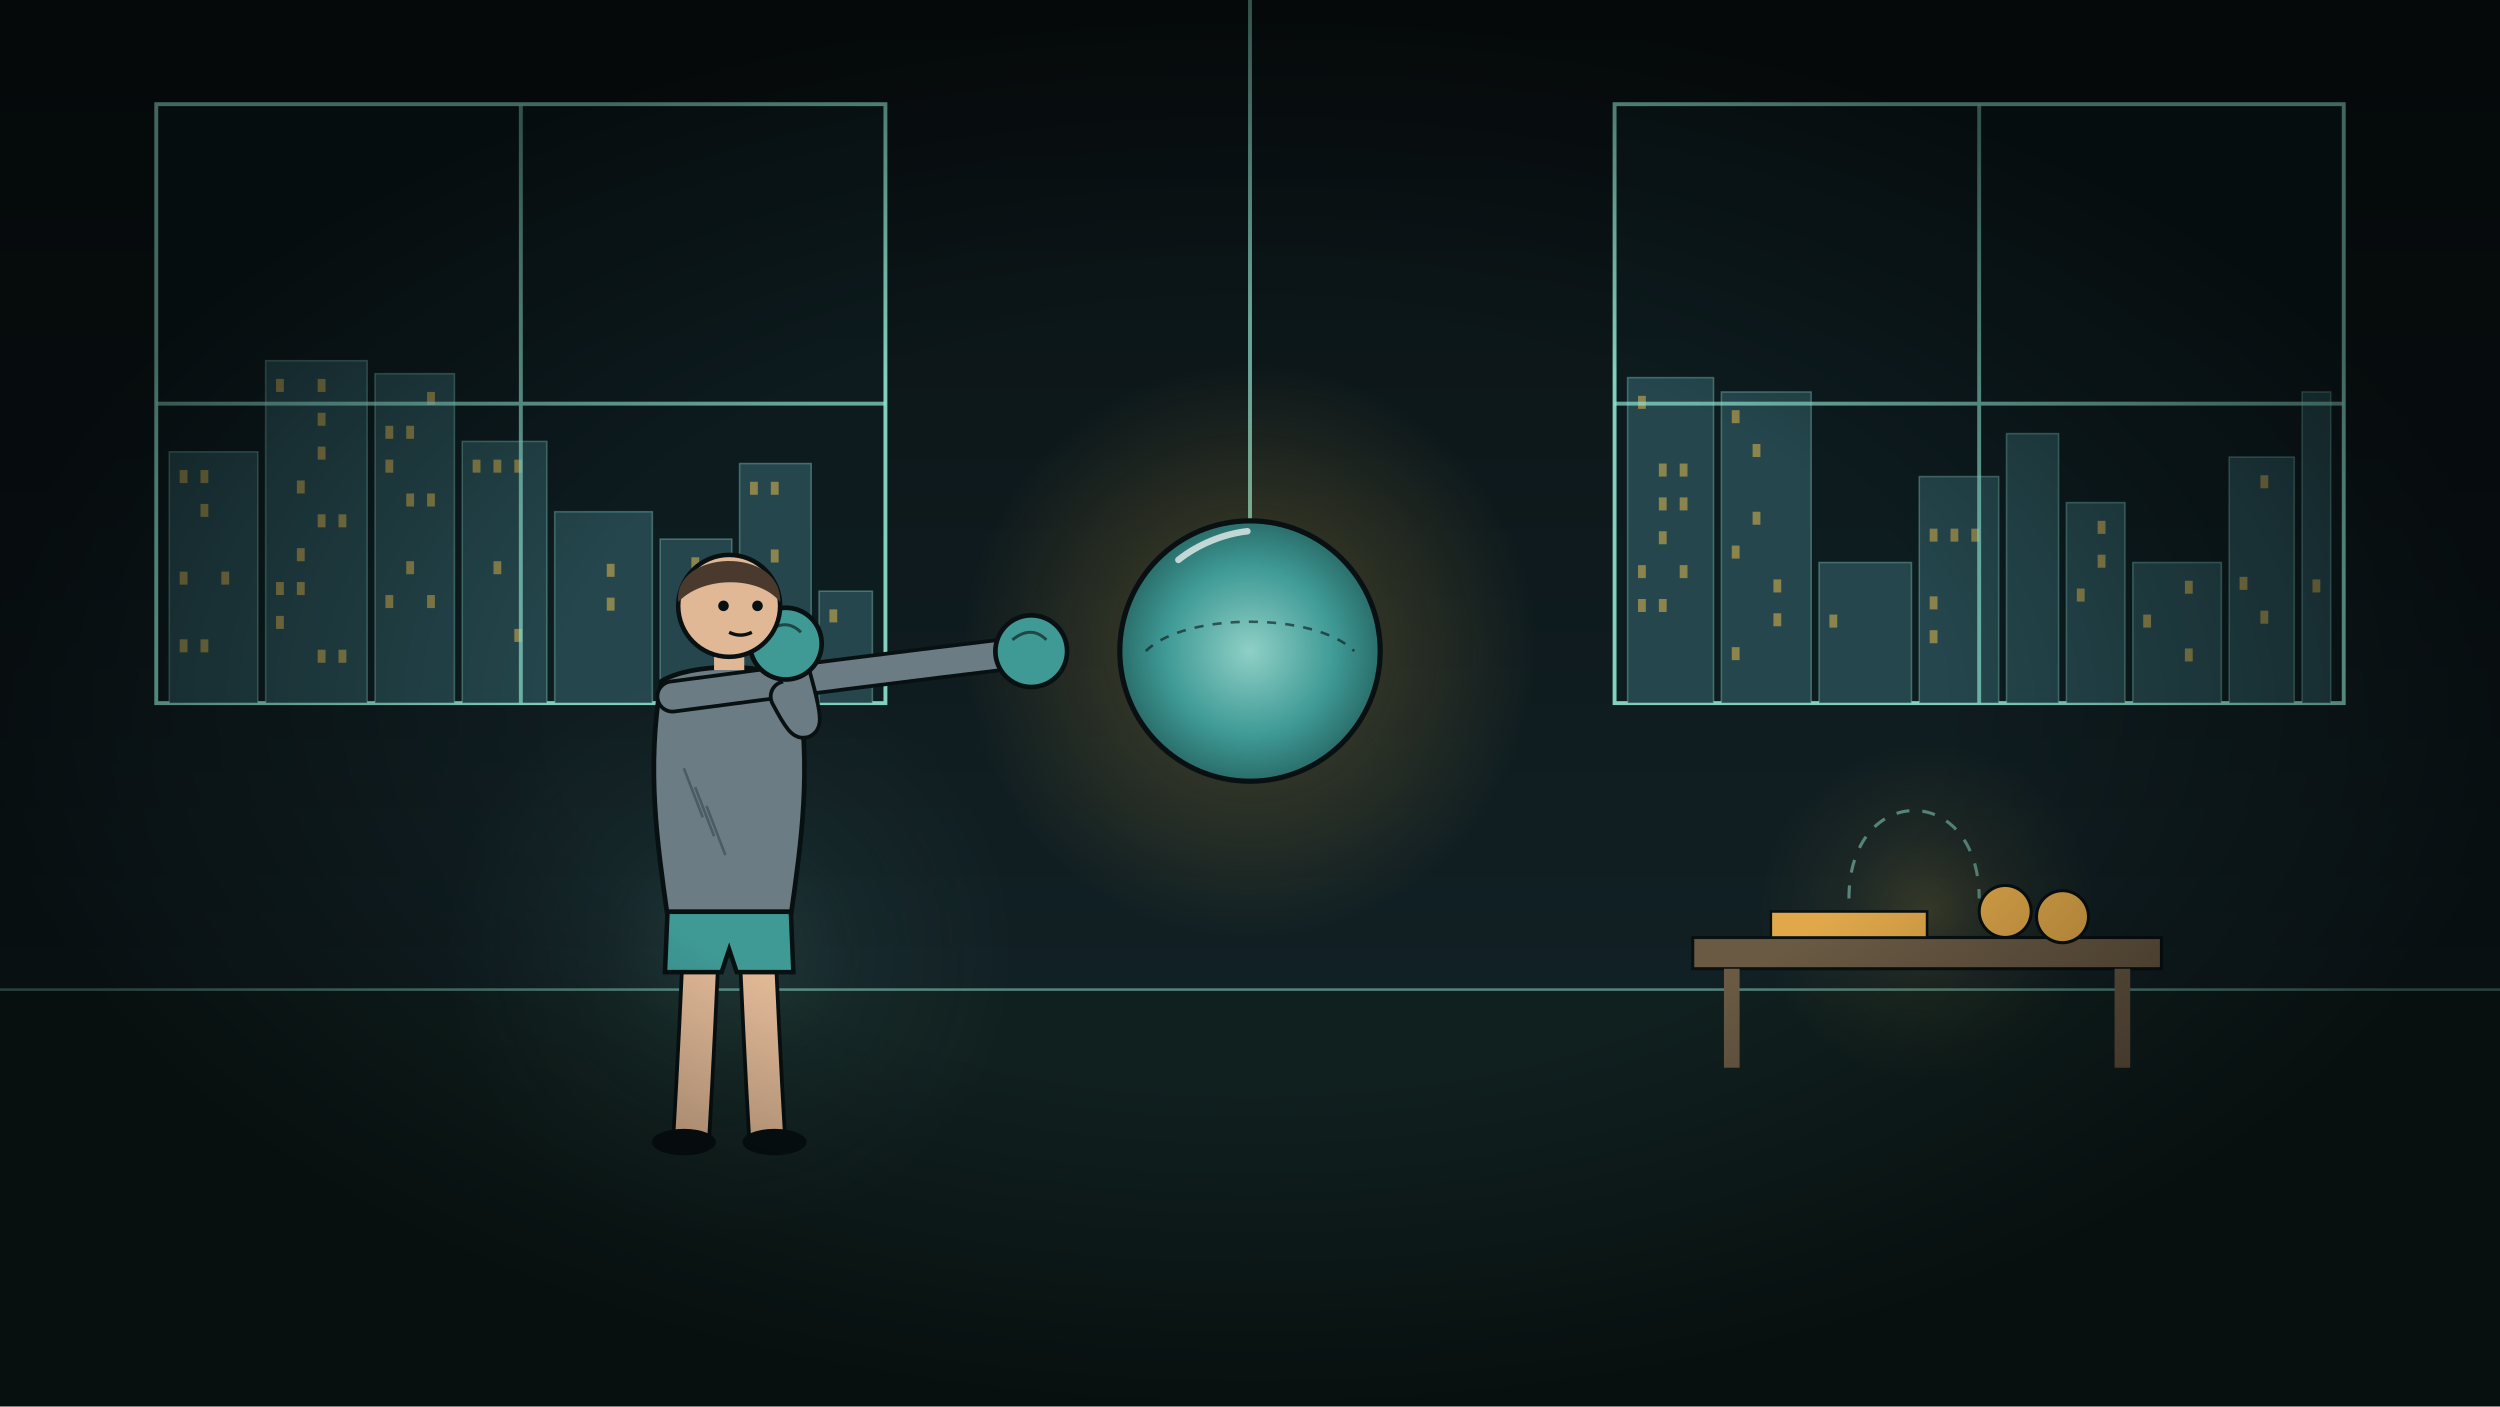
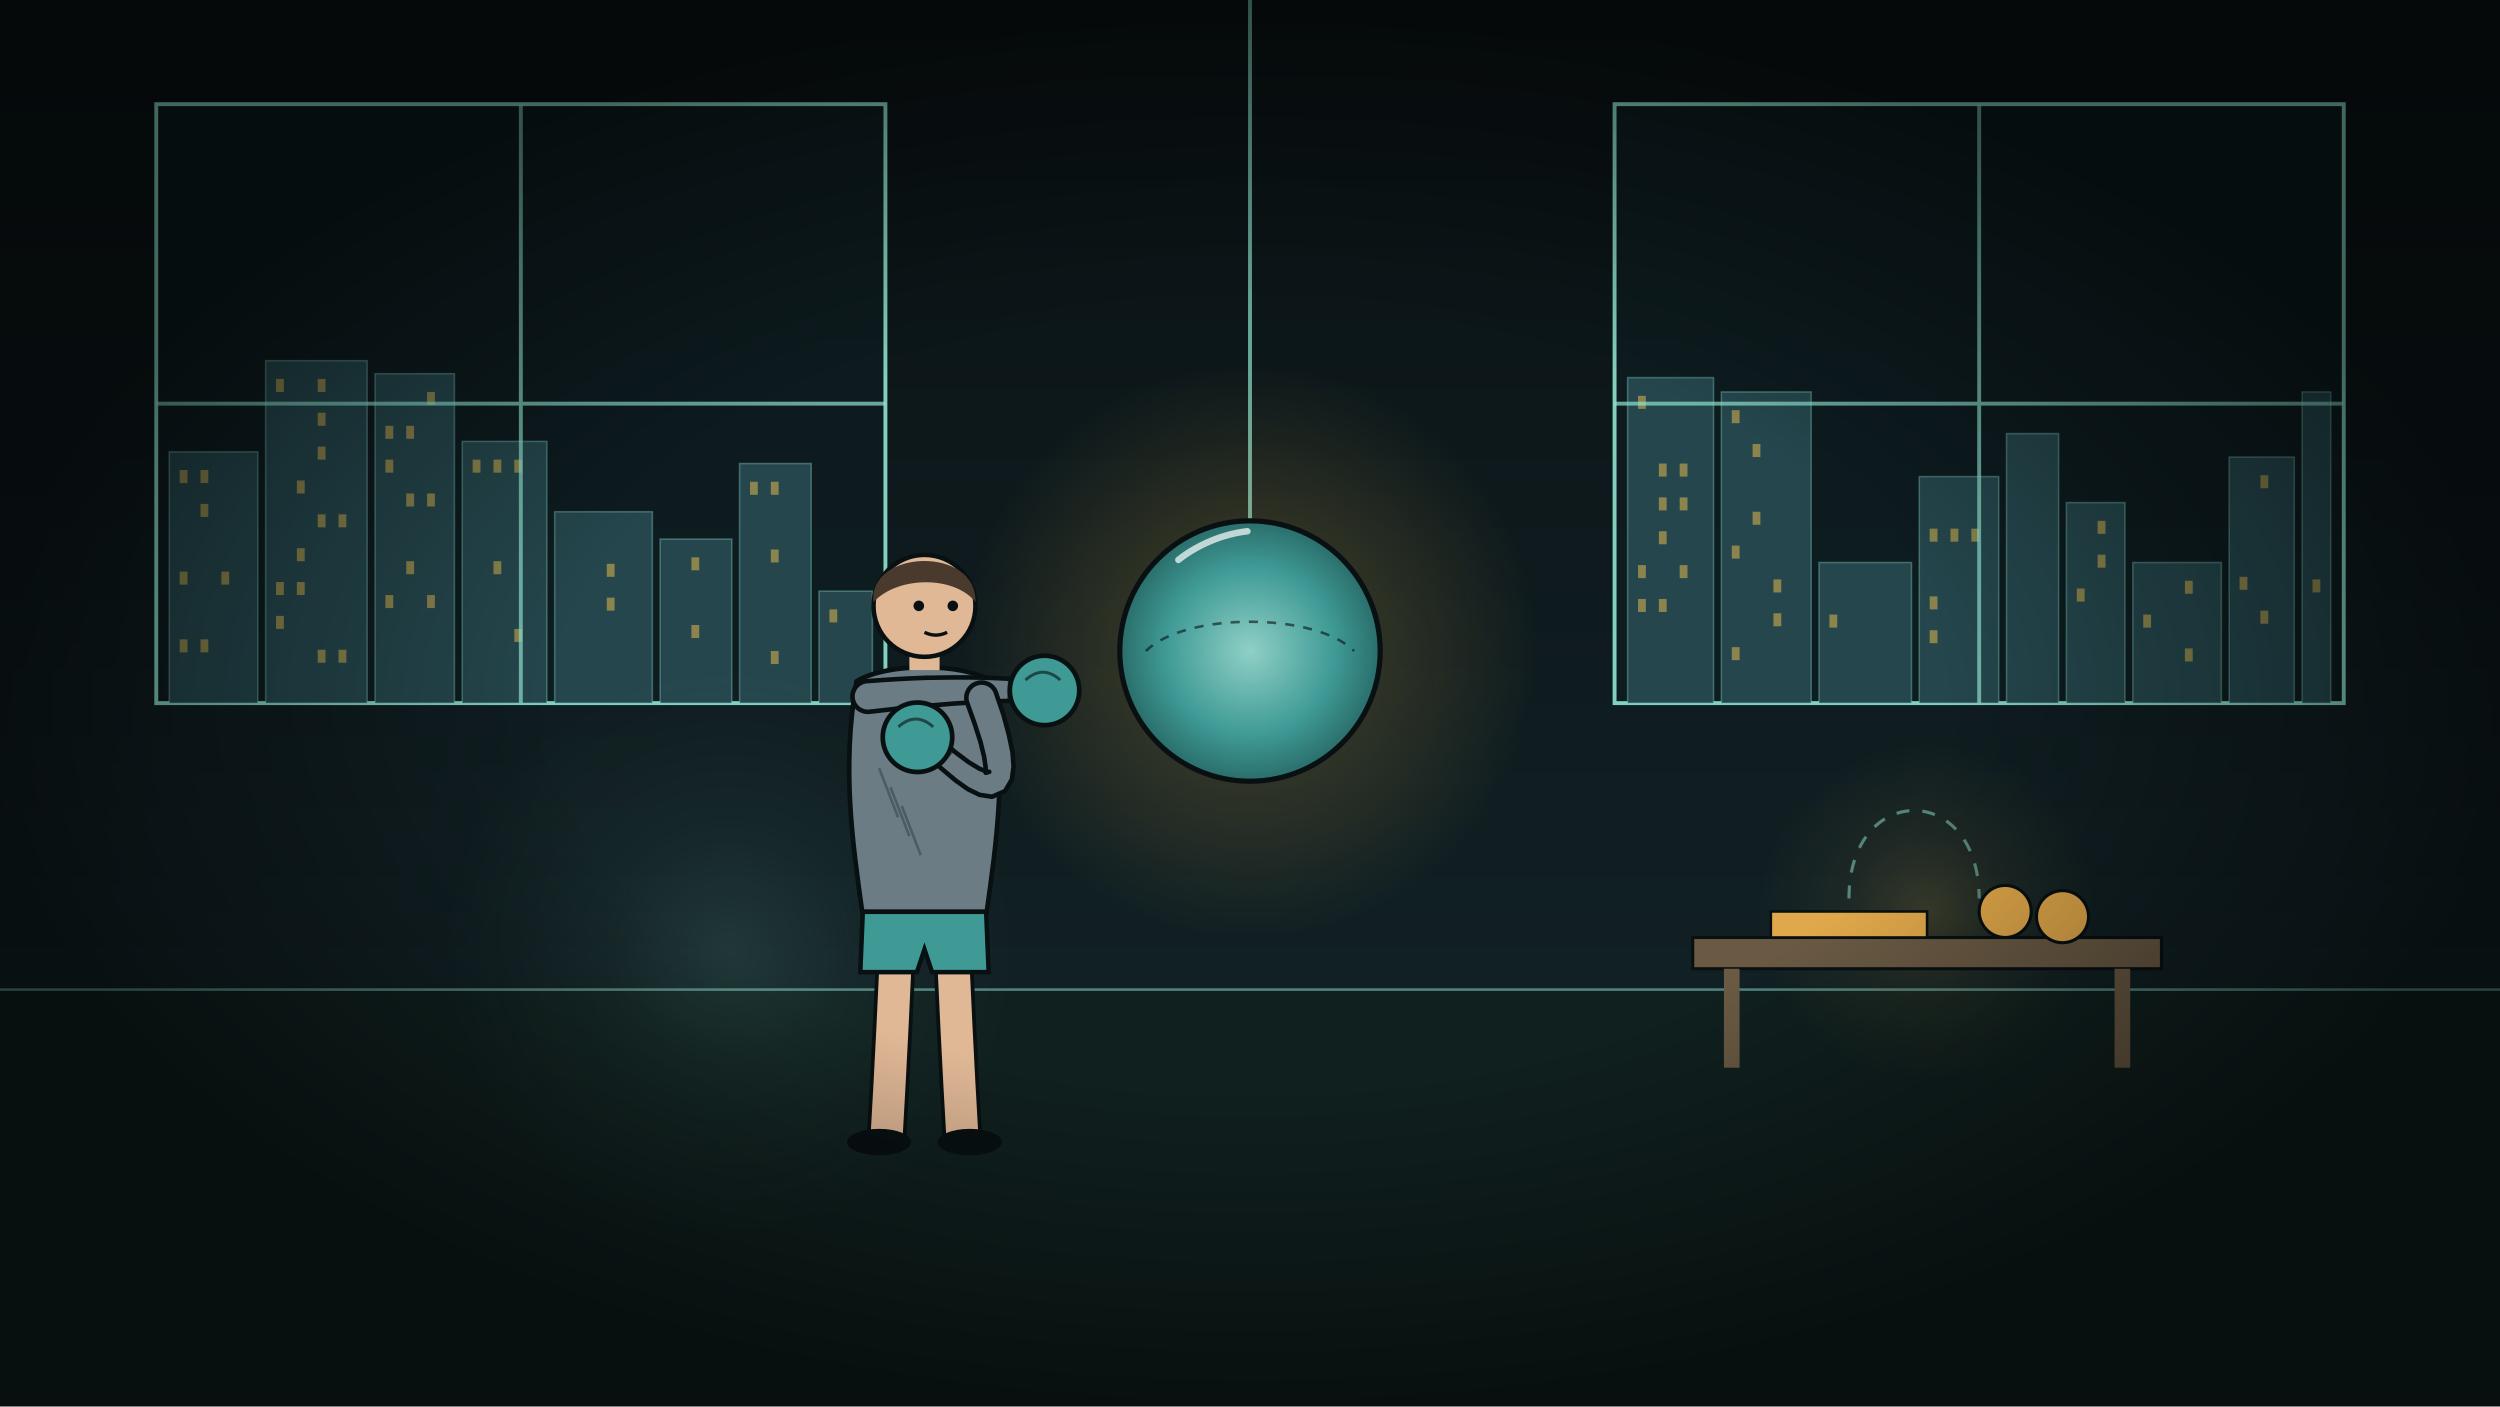
<svg xmlns="http://www.w3.org/2000/svg" viewBox="0 0 1920 1080" width="1920" height="1080">
  <defs>
    <linearGradient id="lg1" x1="0" y1="0" x2="0" y2="1">
      <stop offset="0" stop-color="#0a1214" stop-opacity="1" />
      <stop offset="1" stop-color="#14262b" stop-opacity="1" />
    </linearGradient>
    <radialGradient id="rg2" cx="50%" cy="50%" r="50%">
      <stop offset="0" stop-color="#f2c14e" stop-opacity="0.4" />
      <stop offset="0.45" stop-color="#f2c14e" stop-opacity="0.14" />
      <stop offset="1" stop-color="#f2c14e" stop-opacity="0" />
    </radialGradient>
    <radialGradient id="rg3" cx="50%" cy="50%" r="50%">
      <stop offset="0" stop-color="#8fd0c6" stop-opacity="1" />
      <stop offset="0.65" stop-color="#3f9a96" stop-opacity="1" />
      <stop offset="1" stop-color="#2a6e6b" stop-opacity="1" />
    </radialGradient>
    <radialGradient id="rg4" cx="50%" cy="50%" r="50%">
      <stop offset="0" stop-color="#8fe3d0" stop-opacity="0.12" />
      <stop offset="0.45" stop-color="#8fe3d0" stop-opacity="0.042" />
      <stop offset="1" stop-color="#8fe3d0" stop-opacity="0" />
    </radialGradient>
    <radialGradient id="rg5" cx="50%" cy="50%" r="50%">
      <stop offset="0" stop-color="#f2c14e" stop-opacity="0.18" />
      <stop offset="0.45" stop-color="#f2c14e" stop-opacity="0.063" />
      <stop offset="1" stop-color="#f2c14e" stop-opacity="0" />
    </radialGradient>
    <radialGradient id="rg6" cx="50%" cy="50%" r="50%">
      <stop offset="0.55" stop-color="#000000" stop-opacity="0" />
      <stop offset="1" stop-color="#000000" stop-opacity="0.5" />
    </radialGradient>
  </defs>
  <rect width="1920" height="1080" fill="url(#lg1)" />
  <rect x="120" y="80" width="560" height="460" fill="#0d1c1f" stroke="#8fe3d0" stroke-width="3" opacity=".9" />
  <rect x="130" y="347" width="68" height="193" fill="#24464c" stroke="#8fe3d0" stroke-width="1.2" stroke-opacity=".35" />
  <rect x="138" y="361" width="6" height="10" fill="#f2c14e" opacity=".5" />
  <rect x="138" y="439" width="6" height="10" fill="#f2c14e" opacity=".5" />
  <rect x="138" y="491" width="6" height="10" fill="#f2c14e" opacity=".5" />
  <rect x="154" y="361" width="6" height="10" fill="#f2c14e" opacity=".5" />
  <rect x="154" y="387" width="6" height="10" fill="#f2c14e" opacity=".5" />
  <rect x="154" y="491" width="6" height="10" fill="#f2c14e" opacity=".5" />
  <rect x="170" y="439" width="6" height="10" fill="#f2c14e" opacity=".5" />
  <rect x="204" y="277" width="78" height="263" fill="#24464c" stroke="#8fe3d0" stroke-width="1.2" stroke-opacity=".35" />
  <rect x="212" y="291" width="6" height="10" fill="#f2c14e" opacity=".5" />
  <rect x="212" y="447" width="6" height="10" fill="#f2c14e" opacity=".5" />
  <rect x="212" y="473" width="6" height="10" fill="#f2c14e" opacity=".5" />
  <rect x="228" y="369" width="6" height="10" fill="#f2c14e" opacity=".5" />
  <rect x="228" y="421" width="6" height="10" fill="#f2c14e" opacity=".5" />
  <rect x="228" y="447" width="6" height="10" fill="#f2c14e" opacity=".5" />
  <rect x="244" y="291" width="6" height="10" fill="#f2c14e" opacity=".5" />
  <rect x="244" y="317" width="6" height="10" fill="#f2c14e" opacity=".5" />
  <rect x="244" y="343" width="6" height="10" fill="#f2c14e" opacity=".5" />
  <rect x="244" y="395" width="6" height="10" fill="#f2c14e" opacity=".5" />
  <rect x="244" y="499" width="6" height="10" fill="#f2c14e" opacity=".5" />
  <rect x="260" y="395" width="6" height="10" fill="#f2c14e" opacity=".5" />
  <rect x="260" y="499" width="6" height="10" fill="#f2c14e" opacity=".5" />
  <rect x="288" y="287" width="61" height="253" fill="#24464c" stroke="#8fe3d0" stroke-width="1.2" stroke-opacity=".35" />
  <rect x="296" y="327" width="6" height="10" fill="#f2c14e" opacity=".5" />
  <rect x="296" y="353" width="6" height="10" fill="#f2c14e" opacity=".5" />
  <rect x="296" y="457" width="6" height="10" fill="#f2c14e" opacity=".5" />
  <rect x="312" y="327" width="6" height="10" fill="#f2c14e" opacity=".5" />
  <rect x="312" y="379" width="6" height="10" fill="#f2c14e" opacity=".5" />
  <rect x="312" y="431" width="6" height="10" fill="#f2c14e" opacity=".5" />
  <rect x="328" y="301" width="6" height="10" fill="#f2c14e" opacity=".5" />
  <rect x="328" y="379" width="6" height="10" fill="#f2c14e" opacity=".5" />
  <rect x="328" y="457" width="6" height="10" fill="#f2c14e" opacity=".5" />
  <rect x="355" y="339" width="65" height="201" fill="#24464c" stroke="#8fe3d0" stroke-width="1.2" stroke-opacity=".35" />
  <rect x="363" y="353" width="6" height="10" fill="#f2c14e" opacity=".5" />
  <rect x="379" y="353" width="6" height="10" fill="#f2c14e" opacity=".5" />
  <rect x="379" y="431" width="6" height="10" fill="#f2c14e" opacity=".5" />
  <rect x="395" y="353" width="6" height="10" fill="#f2c14e" opacity=".5" />
  <rect x="395" y="483" width="6" height="10" fill="#f2c14e" opacity=".5" />
  <rect x="426" y="393" width="75" height="147" fill="#24464c" stroke="#8fe3d0" stroke-width="1.2" stroke-opacity=".35" />
  <rect x="466" y="433" width="6" height="10" fill="#f2c14e" opacity=".5" />
  <rect x="466" y="459" width="6" height="10" fill="#f2c14e" opacity=".5" />
  <rect x="507" y="414" width="55" height="126" fill="#24464c" stroke="#8fe3d0" stroke-width="1.2" stroke-opacity=".35" />
  <rect x="531" y="428" width="6" height="10" fill="#f2c14e" opacity=".5" />
  <rect x="531" y="480" width="6" height="10" fill="#f2c14e" opacity=".5" />
  <rect x="568" y="356" width="55" height="184" fill="#24464c" stroke="#8fe3d0" stroke-width="1.2" stroke-opacity=".35" />
  <rect x="576" y="370" width="6" height="10" fill="#f2c14e" opacity=".5" />
  <rect x="592" y="370" width="6" height="10" fill="#f2c14e" opacity=".5" />
  <rect x="592" y="422" width="6" height="10" fill="#f2c14e" opacity=".5" />
  <rect x="592" y="500" width="6" height="10" fill="#f2c14e" opacity=".5" />
  <rect x="629" y="454" width="41" height="86" fill="#24464c" stroke="#8fe3d0" stroke-width="1.2" stroke-opacity=".35" />
  <rect x="637" y="468" width="6" height="10" fill="#f2c14e" opacity=".5" />
  <path d="M400,80 L400,540 M120,310 L680,310" stroke="#8fe3d0" stroke-width="3" opacity=".7" />
  <rect x="1240" y="80" width="560" height="460" fill="#0d1c1f" stroke="#8fe3d0" stroke-width="3" opacity=".9" />
  <rect x="1250" y="290" width="66" height="250" fill="#24464c" stroke="#8fe3d0" stroke-width="1.2" stroke-opacity=".35" />
  <rect x="1258" y="304" width="6" height="10" fill="#f2c14e" opacity=".5" />
  <rect x="1258" y="434" width="6" height="10" fill="#f2c14e" opacity=".5" />
  <rect x="1258" y="460" width="6" height="10" fill="#f2c14e" opacity=".5" />
  <rect x="1274" y="356" width="6" height="10" fill="#f2c14e" opacity=".5" />
  <rect x="1274" y="382" width="6" height="10" fill="#f2c14e" opacity=".5" />
  <rect x="1274" y="408" width="6" height="10" fill="#f2c14e" opacity=".5" />
  <rect x="1274" y="460" width="6" height="10" fill="#f2c14e" opacity=".5" />
  <rect x="1290" y="356" width="6" height="10" fill="#f2c14e" opacity=".5" />
  <rect x="1290" y="382" width="6" height="10" fill="#f2c14e" opacity=".5" />
  <rect x="1290" y="434" width="6" height="10" fill="#f2c14e" opacity=".5" />
  <rect x="1322" y="301" width="69" height="239" fill="#24464c" stroke="#8fe3d0" stroke-width="1.2" stroke-opacity=".35" />
  <rect x="1330" y="315" width="6" height="10" fill="#f2c14e" opacity=".5" />
  <rect x="1330" y="419" width="6" height="10" fill="#f2c14e" opacity=".5" />
  <rect x="1330" y="497" width="6" height="10" fill="#f2c14e" opacity=".5" />
  <rect x="1346" y="341" width="6" height="10" fill="#f2c14e" opacity=".5" />
  <rect x="1346" y="393" width="6" height="10" fill="#f2c14e" opacity=".5" />
  <rect x="1362" y="445" width="6" height="10" fill="#f2c14e" opacity=".5" />
  <rect x="1362" y="471" width="6" height="10" fill="#f2c14e" opacity=".5" />
  <rect x="1397" y="432" width="71" height="108" fill="#24464c" stroke="#8fe3d0" stroke-width="1.2" stroke-opacity=".35" />
  <rect x="1405" y="472" width="6" height="10" fill="#f2c14e" opacity=".5" />
  <rect x="1474" y="366" width="61" height="174" fill="#24464c" stroke="#8fe3d0" stroke-width="1.2" stroke-opacity=".35" />
  <rect x="1482" y="406" width="6" height="10" fill="#f2c14e" opacity=".5" />
  <rect x="1482" y="458" width="6" height="10" fill="#f2c14e" opacity=".5" />
  <rect x="1482" y="484" width="6" height="10" fill="#f2c14e" opacity=".5" />
  <rect x="1498" y="406" width="6" height="10" fill="#f2c14e" opacity=".5" />
  <rect x="1514" y="406" width="6" height="10" fill="#f2c14e" opacity=".5" />
  <rect x="1541" y="333" width="40" height="207" fill="#24464c" stroke="#8fe3d0" stroke-width="1.2" stroke-opacity=".35" />
  <rect x="1587" y="386" width="45" height="154" fill="#24464c" stroke="#8fe3d0" stroke-width="1.2" stroke-opacity=".35" />
  <rect x="1595" y="452" width="6" height="10" fill="#f2c14e" opacity=".5" />
  <rect x="1611" y="400" width="6" height="10" fill="#f2c14e" opacity=".5" />
  <rect x="1611" y="426" width="6" height="10" fill="#f2c14e" opacity=".5" />
  <rect x="1638" y="432" width="68" height="108" fill="#24464c" stroke="#8fe3d0" stroke-width="1.2" stroke-opacity=".35" />
  <rect x="1646" y="472" width="6" height="10" fill="#f2c14e" opacity=".5" />
  <rect x="1678" y="446" width="6" height="10" fill="#f2c14e" opacity=".5" />
  <rect x="1678" y="498" width="6" height="10" fill="#f2c14e" opacity=".5" />
  <rect x="1712" y="351" width="50" height="189" fill="#24464c" stroke="#8fe3d0" stroke-width="1.2" stroke-opacity=".35" />
  <rect x="1720" y="443" width="6" height="10" fill="#f2c14e" opacity=".5" />
  <rect x="1736" y="365" width="6" height="10" fill="#f2c14e" opacity=".5" />
  <rect x="1736" y="469" width="6" height="10" fill="#f2c14e" opacity=".5" />
  <rect x="1768" y="301" width="22" height="239" fill="#24464c" stroke="#8fe3d0" stroke-width="1.2" stroke-opacity=".35" />
  <rect x="1776" y="445" width="6" height="10" fill="#f2c14e" opacity=".5" />
  <path d="M1520,80 L1520,540 M1240,310 L1800,310" stroke="#8fe3d0" stroke-width="3" opacity=".7" />
  <path d="M0,760 L1920,760 L1920,1080 L0,1080 Z" fill="#10201f" />
  <path d="M0,760 L1920,760" stroke="#8fe3d0" stroke-width="2" opacity=".5" />
  <path d="M960,0 L960,400" stroke="#8fe3d0" stroke-width="3" opacity=".7" />
  <g id="mv-glint-core">
    <circle cx="960" cy="500" r="220" fill="url(#rg2)" />
  </g>
  <circle cx="960" cy="500" r="100" fill="url(#rg3)" stroke="#081012" stroke-width="4" />
  <path d="M880,500 C910,470 1010,470 1040,500" stroke="#081012" stroke-width="2" stroke-dasharray="7 7" fill="none" opacity=".6" />
  <path d="M905,430 C920,418 940,410 958,408" stroke="#fff" stroke-width="5" stroke-linecap="round" fill="none" opacity=".7" />
  <circle cx="560" cy="730" r="220" fill="url(#rg4)" />
-   <g transform="translate(560 880) scale(1.45)">
+   <g transform="translate(710 880) scale(1.45)">
    <g id="mv-breathe-rh2">
      <path d="M-14,-128 C-16,-80 -18,-40 -20,-6 M14,-128 C16,-80 18,-40 20,-6" stroke="#081012" stroke-width="21" stroke-linecap="round" fill="none" />
      <path d="M-14,-128 C-16,-80 -18,-40 -20,-6 M14,-128 C16,-80 18,-40 20,-6" stroke="#e0b896" stroke-width="17" stroke-linecap="round" fill="none" />
      <ellipse cx="-24" cy="-2" rx="17" ry="7" fill="#081012" />
      <ellipse cx="24" cy="-2" rx="17" ry="7" fill="#081012" />
      <path d="M-32,-140 L32,-140 L34,-92 L4,-92 L0,-104 L-4,-92 L-34,-92 Z" fill="#3f9a96" stroke="#081012" stroke-width="2.4" />
      <path d="M-36,-246 C-44,-200 -38,-160 -33,-124 L33,-124 C38,-160 44,-200 36,-246 C20,-256 -20,-256 -36,-246 Z" fill="#6b7c85" stroke="#081012" stroke-width="2.5" />
      <path d="M-24,-200 l10,26 M-18,-190 l10,26 M-12,-180 l10,26" stroke="#081012" stroke-width="1.4" opacity=".3" />
-       <g id="mv-arm-rh2r">
-         <path d="M-30,-238 Q60,-250 160,-262" stroke="#081012" stroke-width="18" stroke-linecap="round" fill="none" />
-         <path d="M-30,-238 Q60,-250 160,-262" stroke="#6b7c85" stroke-width="14" stroke-linecap="round" fill="none" />
-         <circle cx="160" cy="-262" r="19" fill="#3f9a96" stroke="#081012" stroke-width="2.5" />
-         <path d="M150,-268 q10,-8 18,0" stroke="#081012" stroke-width="1.6" fill="none" opacity=".6" />
+       <g class="mv mv-limb-rh2-r-1" data-pivot="-30.0 -238.0">
+         <path d="M-29.2,-229.9 L-21.2,-230.8 L-13.4,-231.7 L-5.7,-232.4 L1.7,-233.1 L9.0,-233.7 L16.0,-234.3 L22.9,-234.7 L29.6,-235.1 L36.1,-235.4 L42.4,-235.6 L48.5,-235.8 L54.5,-235.8 A5.4,5.4 0 0 0 54.9,-246.6 L48.8,-247.1 L42.6,-247.5 L36.1,-247.8 L29.4,-248.0 L22.6,-248.1 L15.5,-248.1 L8.3,-248.0 L0.9,-247.9 L-6.8,-247.6 L-14.6,-247.2 L-22.6,-246.7 L-30.8,-246.1 A8.1,8.1 0 0 0 -29.2,-229.9Z" fill="#6b7c85" stroke="#081012" stroke-width="2.43" stroke-linejoin="round" />
+         <path d="M44.7,-235.7 L45.2,-247.6" stroke="#081012" stroke-width="1.94" stroke-linecap="round" opacity=".5" />
+         <circle cx="59.3" cy="-241.0" r="8.4" fill="#e0b896" stroke="#081012" stroke-width="2.43" />
+         <circle cx="63.6" cy="-241.2" r="18.4" fill="#3f9a96" stroke="#081012" stroke-width="2.5" />
+         <path d="M53.5,-246.7 q9.2,-8.3 18.4,0" stroke="#081012" stroke-width="1.6" fill="none" opacity=".6" />
      </g>
-       <g id="mv-arm-rh2l">
-         <path d="M30,-238 Q50,-200 30,-266" stroke="#081012" stroke-width="18" stroke-linecap="round" fill="none" />
-         <path d="M30,-238 Q50,-200 30,-266" stroke="#6b7c85" stroke-width="14" stroke-linecap="round" fill="none" />
-         <circle cx="30" cy="-266" r="19" fill="#3f9a96" stroke="#081012" stroke-width="2.5" />
-         <path d="M20,-272 q10,-8 18,0" stroke="#081012" stroke-width="1.6" fill="none" opacity=".6" />
+       <g class="mv mv-limb-rh2-l-1" data-pivot="30.0 -238.0">
+         <path d="M22.4,-235.3 L26.6,-223.5 L29.7,-213.8 L31.6,-206.0 L32.4,-200.5 L32.4,-197.6 L32.9,-197.7 L34.3,-198.1 L33.1,-198.2 L29.2,-199.7 L23.4,-203.2 L16.2,-208.6 L7.6,-216.0 A5.4,5.4 0 0 0 0.4,-208.0 L8.8,-200.0 L16.4,-193.6 L23.0,-188.9 L29.2,-185.9 L35.8,-184.9 L42.7,-187.9 L46.3,-194.1 L47.2,-200.9 L46.6,-208.6 L44.7,-217.7 L41.8,-228.4 L37.6,-240.7 A8.1,8.1 0 0 0 22.4,-235.3Z" fill="#6b7c85" stroke="#081012" stroke-width="2.43" stroke-linejoin="round" />
+         <path d="M15.1,-209.7 L7.0,-201.0" stroke="#081012" stroke-width="1.94" stroke-linecap="round" opacity=".5" />
+         <circle cx="0.6" cy="-215.2" r="8.4" fill="#e0b896" stroke="#081012" stroke-width="2.43" />
+         <circle cx="-3.7" cy="-216.4" r="18.4" fill="#3f9a96" stroke="#081012" stroke-width="2.5" />
+         <path d="M-13.8,-221.9 q9.2,-8.3 18.4,0" stroke="#081012" stroke-width="1.6" fill="none" opacity=".6" />
      </g>
      <g id="mv-nod-rh2">
        <path d="M-8,-252 L-8,-262 L8,-262 L8,-252 Z" fill="#e0b896" />
        <circle cx="0" cy="-286" r="27" fill="#e0b896" stroke="#081012" stroke-width="2.4" />
        <path d="M-27,-288 C-30,-316 28,-318 27,-288 C16,-302 -14,-302 -27,-288 Z" fill="#4a3a2e" />
        <circle cx="-3" cy="-286" r="2.8" fill="#081012" />
        <circle cx="15" cy="-286" r="2.8" fill="#081012" />
        <path d="M0,-272 q6,3 12,0" stroke="#081012" stroke-width="1.8" fill="none" />
      </g>
    </g>
  </g>
  <g id="mv-glint-towel">
    <circle cx="1480" cy="700" r="130" fill="url(#rg5)" />
  </g>
  <path d="M1300,720 L1660,720 L1660,744 L1300,744 Z" fill="#6a5a44" stroke="#081012" stroke-width="2.4" />
  <path d="M1330,744 L1330,820 M1630,744 L1630,820" stroke="#6a5a44" stroke-width="12" />
  <path d="M1360,720 L1360,700 L1480,700 L1480,720 Z" fill="#e0a84a" stroke="#081012" stroke-width="2" />
  <circle cx="1540" cy="700" r="20" fill="#e0a84a" stroke="#081012" stroke-width="2.4" />
  <circle cx="1584" cy="704" r="20" fill="#e0a84a" stroke="#081012" stroke-width="2.4" />
  <path d="M1420,690 C1420,600 1520,600 1520,690" stroke="#8fe3d0" stroke-width="2.4" stroke-dasharray="10 10" fill="none" opacity=".5" />
  <rect width="1920" height="1080" fill="url(#rg6)" />
</svg>
